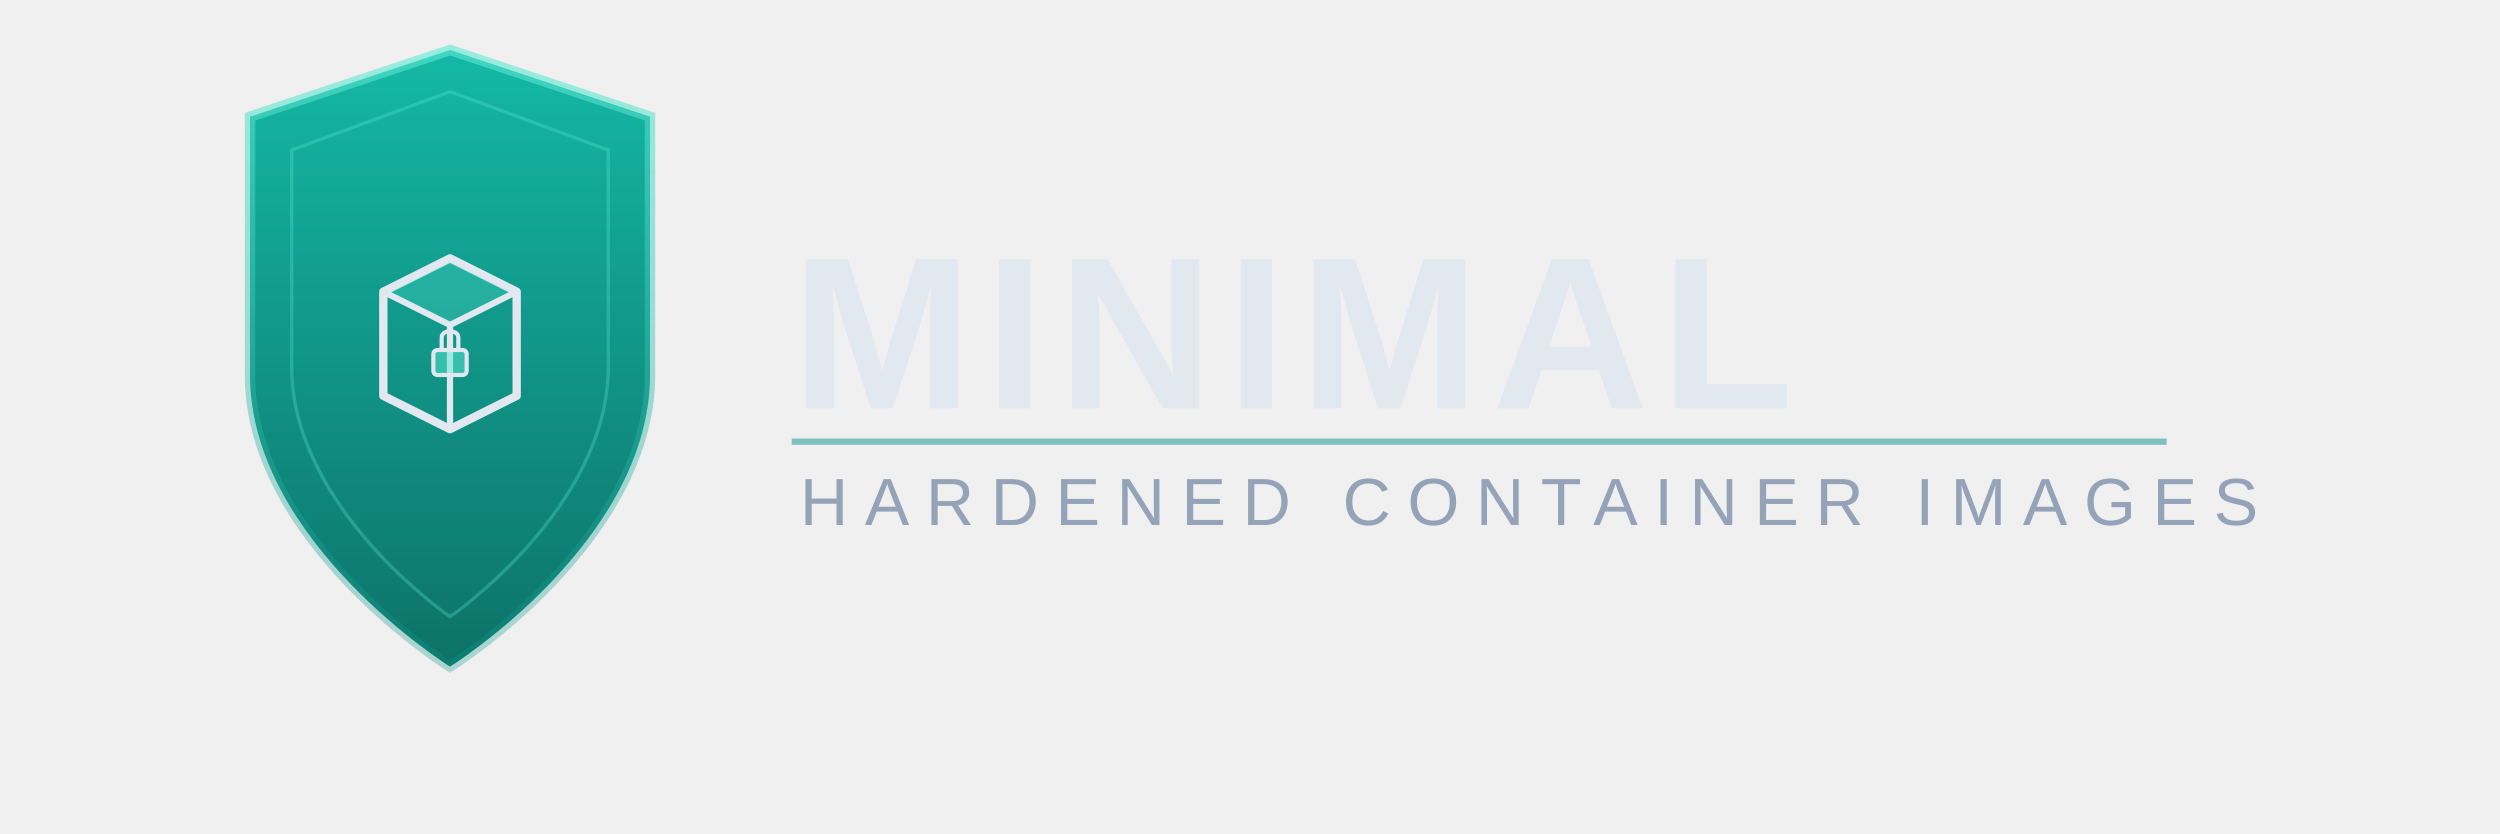
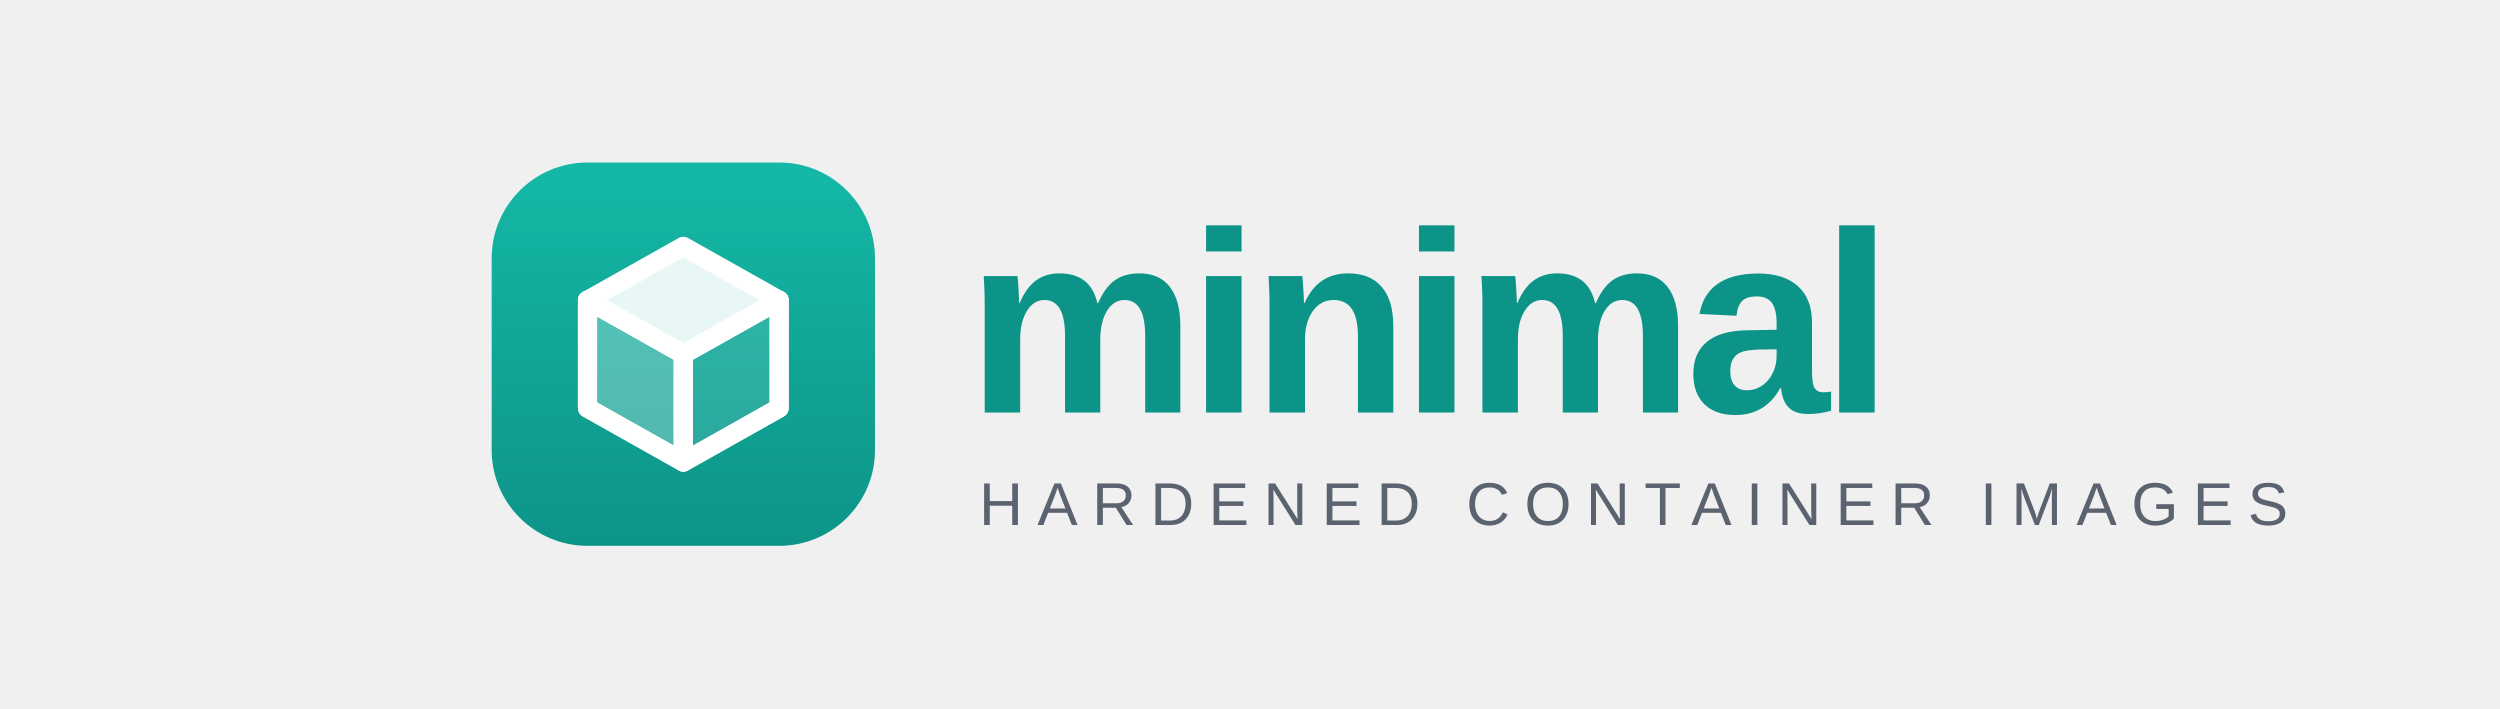
- <svg xmlns="http://www.w3.org/2000/svg" viewBox="0 0 600 200" width="600" height="200">
+ <svg xmlns="http://www.w3.org/2000/svg" viewBox="0 0 600 170" width="600" height="170" role="img" aria-label="minimal — hardened container images">
  <defs>
-     <linearGradient id="shieldGrad" x1="0%" y1="0%" x2="0%" y2="100%">
-       <stop offset="0%" style="stop-color:#14b8a6;stop-opacity:1" />
-       <stop offset="100%" style="stop-color:#0d7268;stop-opacity:1" />
-     </linearGradient>
-     <linearGradient id="shieldStroke" x1="0%" y1="0%" x2="0%" y2="100%">
-       <stop offset="0%" style="stop-color:#5eead4;stop-opacity:0.6" />
-       <stop offset="100%" style="stop-color:#0d9488;stop-opacity:0.3" />
+     <linearGradient id="g" x1="0" y1="0" x2="0" y2="1">
+       <stop offset="0" stop-color="#14b8a6" />
+       <stop offset="1" stop-color="#0d9488" />
    </linearGradient>
  </defs>
-   <path d="M60,28 L108,12 L156,28 L156,90 C156,130 108,160 108,160 C108,160 60,130 60,90 Z" fill="url(#shieldGrad)" stroke="url(#shieldStroke)" stroke-width="2.5" />
-   <path d="M70,36 L108,22 L146,36 L146,88 C146,122 108,148 108,148 C108,148 70,122 70,88 Z" fill="none" stroke="#5eead4" stroke-width="0.8" opacity="0.3" />
-   <path d="M92,70 L108,62 L124,70 L124,95 L108,103 L92,95 Z" fill="none" stroke="#e2e8f0" stroke-width="2" stroke-linejoin="round" />
-   <path d="M92,70 L108,62 L124,70 L108,78 Z" fill="#5eead4" fill-opacity="0.25" stroke="#e2e8f0" stroke-width="1.5" stroke-linejoin="round" />
-   <line x1="108" y1="78" x2="108" y2="103" stroke="#e2e8f0" stroke-width="1.5" />
-   <line x1="92" y1="70" x2="108" y2="78" stroke="#e2e8f0" stroke-width="0" opacity="0" />
-   <line x1="124" y1="70" x2="108" y2="78" stroke="#e2e8f0" stroke-width="0" opacity="0" />
-   <rect x="104" y="84" width="8" height="6" rx="1" fill="#5eead4" fill-opacity="0.5" stroke="#e2e8f0" stroke-width="1" />
-   <path d="M106,84 L106,81 C106,79 110,79 110,81 L110,84" fill="none" stroke="#e2e8f0" stroke-width="1" stroke-linecap="round" />
-   <text x="190" y="98" font-family="'Segoe UI', 'Helvetica Neue', Arial, sans-serif" font-size="52" font-weight="700" letter-spacing="3" fill="#e2e8f0">
-     MINIMAL
-   </text>
-   <text x="192" y="126" font-family="'Segoe UI', 'Helvetica Neue', Arial, sans-serif" font-size="16" font-weight="400" letter-spacing="4" fill="#94a3b8">
-     HARDENED CONTAINER IMAGES
-   </text>
-   <line x1="190" y1="106" x2="520" y2="106" stroke="#0d9488" stroke-width="1.5" opacity="0.5" />
+   <g transform="translate(118,39) scale(2.875)">
+     <rect width="32" height="32" rx="8" fill="url(#g)" />
+     <g fill="none" stroke="#ffffff" stroke-width="1.6" stroke-linejoin="round" stroke-linecap="round">
+       <path d="M16 7 L24 11.5 L16 16 L8 11.5 Z" fill="#ffffff" fill-opacity="0.9" stroke="none" />
+       <path d="M8 11.5 L16 16 L16 25 L8 20.5 Z" fill="#ffffff" fill-opacity="0.28" />
+       <path d="M24 11.5 L16 16 L16 25 L24 20.5 Z" fill="#ffffff" fill-opacity="0.12" />
+       <path d="M16 7 L24 11.5 L24 20.5 L16 25 L8 20.5 L8 11.5 Z" />
+       <path d="M16 16 L16 25" />
+       <path d="M8 11.5 L16 16 L24 11.5" />
+     </g>
+   </g>
+   <text x="232" y="99" font-family="'Segoe UI', 'Helvetica Neue', Arial, sans-serif" font-size="62" font-weight="700" letter-spacing="-2" fill="#0d9488">minimal</text>
+   <text x="235" y="126" font-family="'Segoe UI', 'Helvetica Neue', Arial, sans-serif" font-size="14.5" font-weight="500" letter-spacing="3.5" fill="#5b6270">HARDENED CONTAINER IMAGES</text>
</svg>
